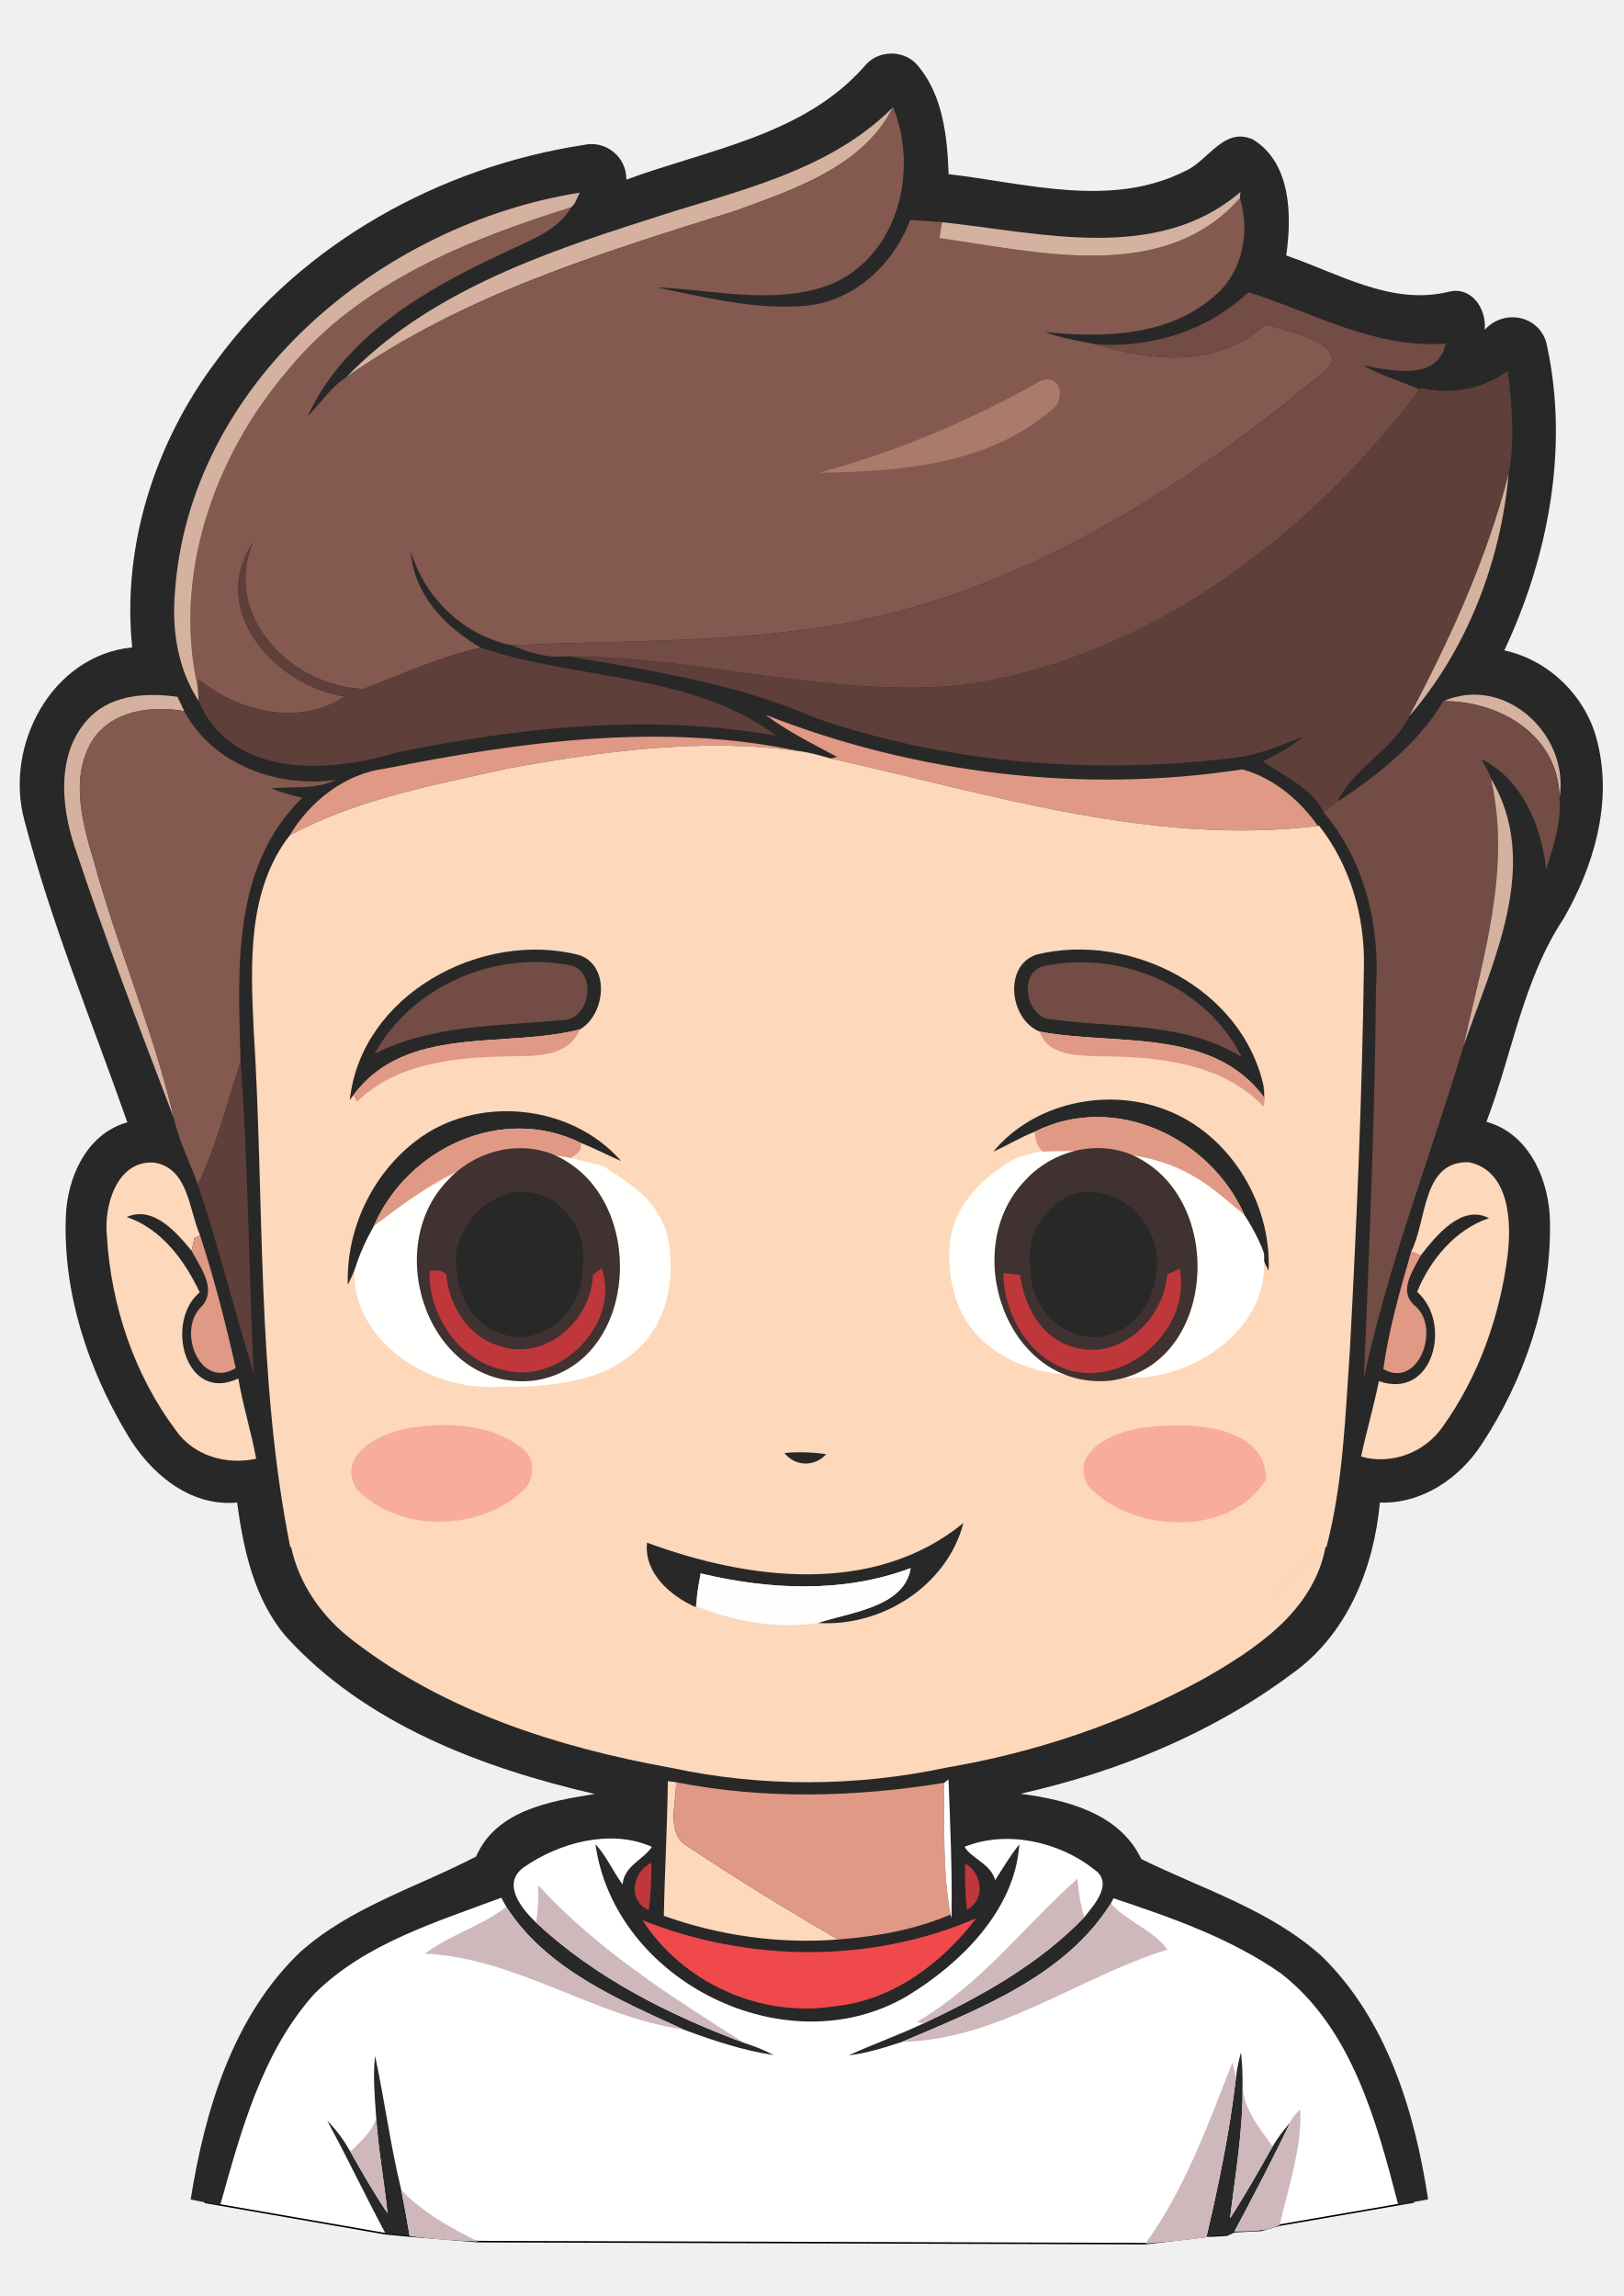
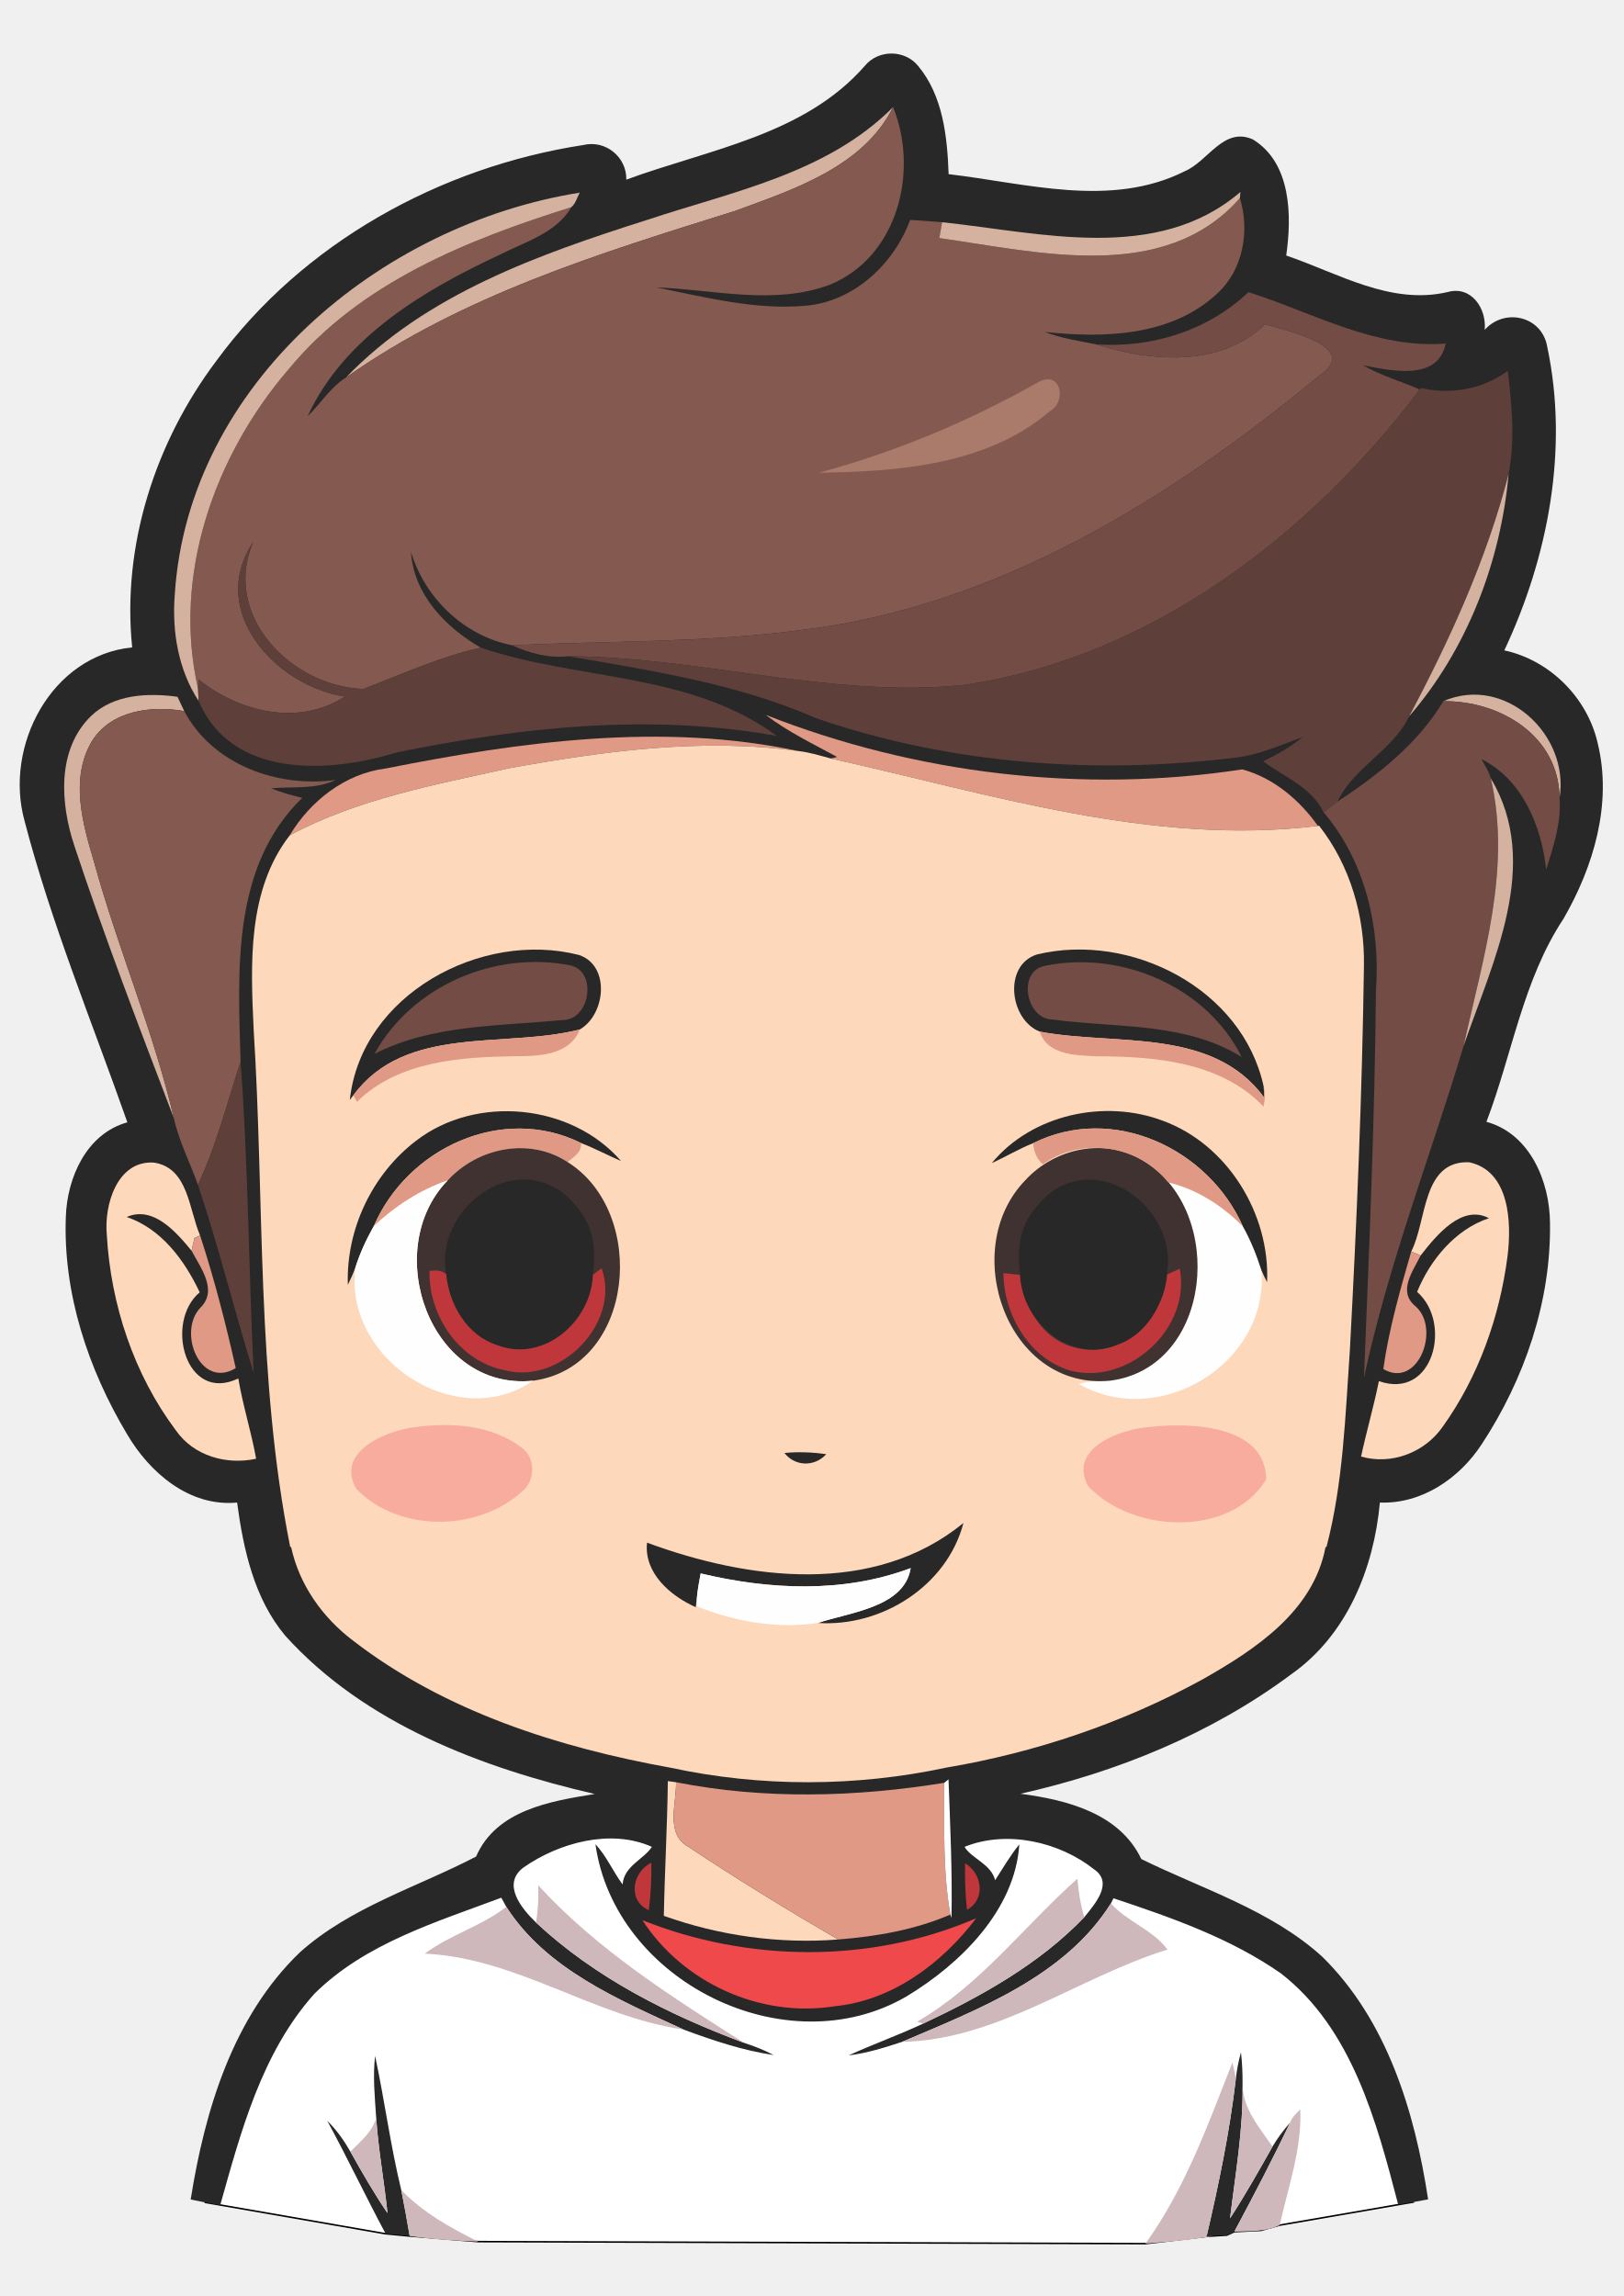
<svg xmlns="http://www.w3.org/2000/svg" xml:space="preserve" width="210mm" height="297mm" version="1.1" style="shape-rendering:geometricPrecision; text-rendering:geometricPrecision; image-rendering:optimizeQuality; fill-rule:evenodd; clip-rule:evenodd" viewBox="0 0 21000 29700">
  <defs>
    <style type="text/css">
   
    .str0 {stroke:black;stroke-width:20;stroke-miterlimit:22.926}
    .fil1 {fill:#282828}
    .fil10 {fill:#403231}
    .fil5 {fill:#5F3F3A}
    .fil4 {fill:#724C45}
    .fil3 {fill:#84594F}
    .fil6 {fill:#AA7A6B}
    .fil11 {fill:#BF373A}
-     .fil14 {fill:#CEB8BC}
+     .fil13 {fill:#CEB8BC}
    .fil2 {fill:#D4B29F}
    .fil7 {fill:#DF9984}
-     .fil15 {fill:#EF494C}
+     .fil14 {fill:#EF494C}
    .fil12 {fill:#F8AC9E}
    .fil8 {fill:#FDD8BB}
-     .fil13 {fill:#FEFEFE}
-     .fil9 {fill:#FFFFFE}
+     .fil9 {fill:#FEFEFE}
    .fil0 {fill:white}
   
  </style>
  </defs>
  <g id="Camada_x0020_1">
    <polygon class="fil0 str0" points="2656.83,28489.7 4987.66,28894.87 5298.55,28924.58 6185.93,28996.42 14814.08,29022.59 15605.35,28928.83 15866.59,28912.72 15964.23,28867.83 16311.79,28850.74 16550.64,28783.32 18083.65,28518.65 18277.25,28485.72 17467.04,26096.28 16096.5,24895.08 14514.29,24223.03 13805.21,23566.87 12461.12,23672.7 7561.04,23487.49 6396.86,24207.16 4047.36,25413.66 2957.27,27159.91 " />
    <path class="fil1" d="M11183.99 853.17c174.02,-214.28 518.5,-214.64 691.62,1.16 320.99,385.88 376.09,915.24 393.29,1398.49 1003.21,116.85 2097.07,442.96 3053.39,-37.54 302.31,-126.69 503.21,-582.17 883.12,-410.89 495.43,304.94 503.66,986.75 429.73,1500.89 673.26,229.49 1348.87,644.29 2087.38,472.66 306.87,-87.17 506.3,214.23 479.7,488.69 260.72,-290.47 743.21,-175.92 808.91,220.12 279.82,1317.92 12.93,2718.36 -555.25,3926.4 591.25,126.67 1077.86,616.95 1208.96,1205.72 188.41,777.7 -53.65,1589.69 -443.4,2265.6 -524.68,791.71 -662.68,1751.99 -996.88,2626.89 561.72,152.83 818.6,770.25 822.13,1306.53 15.58,1015.4 -329.65,2022.86 -884.3,2865.86 -288.2,440.17 -773.34,772.9 -1315.65,752.47 -78.61,852.41 -425.03,1714.08 -1145.17,2220.38 -1032.44,770.11 -2251.83,1265.83 -3503.4,1546.54 596.26,79.06 1280.38,250.73 1562.7,844.47 787.46,387.55 1670.28,657.24 2336.49,1259.66 840.8,823.01 1200.57,2008.01 1372.96,3142.59 -128.59,24.99 -257.63,47.76 -386.67,68.78 -280.7,-1076.97 -597.72,-2278.13 -1518.17,-2992.69 -654.3,-455.89 -1413.97,-720.58 -2164.24,-970.86 -8.67,16.45 -25.42,49.67 -33.65,66.43 -593.15,945 -1715.99,1370.76 -2700.37,1791.09 -225.88,73.92 -455.01,146.52 -691.93,175.03 317.01,-145.35 646.66,-261.89 962.49,-410.48 753.8,-354.49 1505.24,-771.28 2086.49,-1378.4 134.18,-165.78 380.06,-441.49 129.04,-615.5 -452.36,-360.37 -1132.53,-513.65 -1678.36,-293.49 88.34,150.93 340.96,219.27 395.63,431.2 101.28,-156.38 195.17,-318.33 312.75,-462.94 -55.84,850.34 -761.58,1546.68 -1459.38,1967 -1561.52,909.28 -3775.59,-199.87 -4022.94,-1969.36 144.18,154.01 225.89,352.28 351.4,520.41 17.21,-239.27 275.27,-324.5 378.44,-486.02 -530.84,-238.38 -1202.19,-53.94 -1661.17,267.48 -285.4,215.01 -22.63,532.46 162.25,710.74 762.33,713.08 1719.81,1195.57 2691.42,1556.82 130.95,43.35 260.71,92.29 382.25,158.28 -399.88,-59.82 -786.56,-189.59 -1164.27,-329.94 -838.87,-385.94 -1776.83,-781.13 -2293.27,-1587.69 -21.9,-39.54 -43.06,-78.92 -64.23,-118.01 -846.38,317.74 -1759.68,589.93 -2418.43,1243.64 -679.47,759.67 -948.45,1776.09 -1217.43,2734.32 -127.47,-24.99 -255.31,-46.59 -381.98,-73.48 183.37,-1154.88 546.57,-2366.47 1413.32,-3198.45 654.45,-585.67 1516.97,-841.68 2278.11,-1238.2 261.6,-601.98 959.4,-716.61 1534.48,-809.2 -1462.46,-337.88 -2973.97,-908.26 -4002.22,-2047.1 -403.46,-481.33 -541.47,-1116.22 -623.17,-1723.05 -614.2,59.09 -1130.65,-384.61 -1423.11,-884.3 -503.17,-840.95 -828.43,-1820.33 -792.07,-2807.8 15.23,-508.66 267.03,-1079.92 796.01,-1226.15 -456.25,-1296.41 -984.05,-2572.81 -1331.22,-3904.03 -263.52,-964.54 346.36,-2133.51 1393.37,-2239.89 -134.89,-1317.13 298.68,-2657.33 1090,-3707.86 1116.19,-1524.74 2891.16,-2505.66 4744.71,-2790.24 286.88,-68.84 561.71,153.64 556.27,447.6 1062.72,-390.95 2299.74,-574.29 3083.52,-1470.38z" />
    <path class="fil2" d="M8367.95 2845.09c1104.46,-367.49 2331.63,-602.05 3182.72,-1459.82 -381.96,771.74 -1290.52,1066.92 -2047.84,1344.53 -1739.64,544.97 -3521.77,1089.18 -5026.91,2152.6 1035.73,-1079.07 2498.19,-1593.97 3892.03,-2037.31z" />
    <path class="fil3" d="M11550.68 1385.27c336.71,831.15 60.25,1939.55 -819.06,2298.06 -718.52,268.97 -1498.47,62.96 -2239.78,34.41 631.08,127.04 1271.42,293.6 1919.98,237.7 627.56,-50.06 1147.08,-536.01 1359.45,-1110.73 137.56,8.21 275.12,18.4 412.83,29.7 -12.2,68.42 -24.25,136.84 -35.57,205.26 1278.48,179.85 2906.72,595.83 3887.72,-516.83 130.51,424.96 41.45,935.17 -299.52,1239.73 -595.06,550.48 -1462.17,572.39 -2223.02,491.44 213.11,83.64 440.31,114.17 663.12,160.67 711.18,224.02 1605.61,302.22 2182.75,-260.38 299.08,87.19 1248.63,294.43 705.29,663.48 -1927.89,1598.24 -4177.82,2993.58 -6712.42,3293.46 -1237.02,164.17 -2487.28,137.22 -3729.44,195.48 -614.17,-117.68 -1129.88,-609.5 -1307.71,-1208.47 34.83,551.24 447.66,978.17 903.55,1239.73 -528.2,116.87 -1018.48,343.67 -1519.32,533.65 -919.51,-27.36 -1832.82,-940.22 -1426.62,-1897.32 -592.28,891.79 292.83,1858.21 1187.35,1995.86 -596.6,390.15 -1369.12,200.17 -1893.41,-222.48 -1.17,30.92 -3.51,93.08 -4.69,123.94 -337.02,-1465.7 209.56,-3017.42 1170.55,-4134.79 922.65,-1120.89 2310.22,-1674.1 3657.03,-2097.1 -195.91,335.44 -594.63,446.47 -920.31,612.63 -983.35,458.19 -2019.33,1067.31 -2490.42,2091.64 168.49,-163.83 294.39,-374.93 496.91,-501.61 1505.14,-1063.43 3287.26,-1607.63 5026.91,-2152.6 757.33,-277.61 1665.87,-572.78 2047.85,-1344.53z" />
    <path class="fil2" d="M2260.35 7690.25c174.75,-2725.33 2657.34,-4788.46 5237.7,-5198.16 -34.09,62.89 -52.46,139.58 -108.31,187.65 -1346.8,422.99 -2734.38,976.21 -3657.03,2097.1 -960.98,1117.36 -1507.57,2669.1 -1170.55,4134.79 1.94,52.36 3.93,104.8 7.82,157.57 -265.45,-406.6 -346.78,-901.17 -309.63,-1378.95z" />
    <path class="fil2" d="M12184.1 2874.4c1273.32,134.52 2780.03,534.46 3858.77,-391.31 -1.62,19.89 -5.15,59.81 -6.62,79.75 -981,1112.65 -2609.25,696.69 -3887.72,516.83 11.32,-68.42 23.37,-136.83 35.57,-205.27z" />
    <path class="fil4" d="M14176.84 4454.66c716.61,48.88 1444.97,-176.3 1969.2,-675.55 837.13,264.67 1643.97,737.34 2551.49,664.65 -96.99,493.78 -712.05,349.87 -1066.98,281.88 230.75,134.88 489.85,204.83 732.64,313.14 -1432.05,1897.73 -3495.62,3470.97 -5896.03,3821.26 -1714.8,175.51 -3418.16,-365.56 -5118.13,-371.03 -247.05,28.14 -502.33,-38.68 -726.02,-142.29 1242.17,-58.26 2492.42,-31.31 3729.44,-195.48 2534.6,-299.89 4784.51,-1695.22 6712.42,-3293.46 543.34,-369.05 -406.21,-576.29 -705.29,-663.48 -577.13,562.59 -1471.58,484.41 -2182.74,260.36z" />
    <path class="fil5" d="M18377.3 5019.23c389.45,90.72 799.93,14.48 1123.56,-221.66 52.47,439.44 95.38,899.2 10.58,1334.34 -282.61,1098.19 -755.71,2135.81 -1286.26,3134.32 -211.03,441.39 -726.75,667.39 -925.45,1102.57 -61.28,45.26 -121.54,92.29 -181.65,138.29 -154.45,-325.23 -509.1,-455.04 -780.84,-659.49 179.89,-87.98 356.54,-184.53 510.27,-313.94 -281.14,103.59 -559.06,229.91 -859.76,265.49 -1816.07,224.38 -3694.6,88.72 -5431.17,-507.86 -1019.36,-448.47 -2126.9,-615.01 -3207.55,-802.28 1699.97,5.46 3403.32,546.54 5118.13,371.03 2400.41,-350.3 4463.97,-1923.53 5896.03,-3821.26l14.11 -19.55z" />
    <path class="fil6" d="M13433.61 4940.23c288.95,-151.25 368.3,251 145.35,379.29 -812.42,694.71 -1962.6,782.31 -2987.25,795.21 994.23,-267.84 1947.02,-668.14 2841.9,-1174.5z" />
    <path class="fil2" d="M18225.19 9266.23c530.55,-998.51 1003.63,-2036.12 1286.25,-3134.32 -102.43,1136.15 -536.73,2267.57 -1286.25,3134.32z" />
    <path class="fil5" d="M4460.26 9010.17c-894.51,-137.66 -1779.63,-1104.07 -1187.35,-1995.86 -406.2,957.1 507.11,1869.97 1426.62,1897.32 500.84,-189.99 991.12,-416.77 1519.32,-533.65 1262.74,429.26 2703.46,312.77 3828.64,1142.01 -1630.75,-295.22 -3308.67,-115.73 -4919.87,213.45 -875.32,272.1 -2133.04,336.63 -2557.64,-664.24 -3.89,-52.78 -5.88,-105.19 -7.82,-157.57 1.18,-30.87 3.51,-93.01 4.69,-123.94 524.29,422.64 1296.81,612.64 1893.41,222.48z" />
    <path class="fil2" d="M1178.94 9260.76c295.59,-281.87 734.25,-299.47 1116.61,-247.47 28.89,61.35 58.23,123.14 87.16,184.91 -423.41,-75.07 -943.76,-8.59 -1192.05,385.92 -290.47,487.09 -121.18,1072.43 28.56,1575.94 305.76,1112.68 767.83,2181.88 1029.78,3304.71 -445.27,-1167.66 -894.13,-2335.46 -1286.65,-3522.07 -182.57,-547.31 -231.44,-1246.79 216.59,-1681.94z" />
    <path class="fil2" d="M18667.42 9069.98c795.23,-345.21 1636.17,429.27 1502.87,1254.61 -7.49,-807.36 -766.73,-1260.48 -1502.87,-1254.61z" />
    <path class="fil4" d="M17299.74 10368.79c525.54,-346.07 1041.99,-752.26 1367.66,-1298.8 736.17,-5.88 1495.4,447.25 1502.89,1254.6 24.11,316.23 -79.36,625.17 -172.83,923.51 -60.69,-560.39 -306.87,-1163.2 -836.69,-1428.26 41.9,80.93 95.83,158.33 120.08,247.48 271.59,1171.66 -103.62,2327.71 -350.81,3461.12 -429.28,1428.66 -975.43,2828.97 -1289.35,4293.5 66.88,-1669.27 139.91,-3340.27 154.91,-5012.02 59.81,-814.8 -139.62,-1671.75 -677.52,-2302.83 60.12,-46.01 120.37,-93.03 181.66,-138.3z" />
    <path class="fil3" d="M1190.67 9584.11c248.28,-394.51 768.63,-460.96 1192.04,-385.91 369.08,695.13 1207.28,994.19 1959.5,890.62 -262.33,127.86 -557.12,81.32 -837.05,109.08 131.38,51.61 266.64,91.09 404.25,122.37 -921.1,893.73 -830,2244.07 -797.96,3414.22 -174.37,533.78 -311.22,1082.26 -551.24,1591.65 -102.06,-287.33 -246.29,-562.59 -311.21,-861.37 -261.94,-1122.84 -724.03,-2192.02 -1029.78,-3304.71 -149.74,-503.52 -319.03,-1088.85 -28.55,-1575.95z" />
    <path class="fil7" d="M9903.18 9247.45c1944.23,764.36 4097.29,1020.86 6163.2,704.94 398.74,105.91 743.21,396.42 978.5,731.06 -2138.95,262.77 -4235.58,-412.07 -6300.32,-871.82 20.43,-5.07 60.99,-14.85 81.71,-19.96 -313.47,-170.82 -637.99,-326.82 -923.09,-544.22z" />
    <path class="fil7" d="M4986.1 9941.39c1748.75,-347.51 3578.49,-601.62 5342.83,-225.56 -1253.76,-173.95 -2512.69,-0.37 -3747.66,222.07 -962.92,215.01 -1956,396.46 -2834.1,867.98 262.34,-442.53 718.58,-800.33 1238.93,-864.49z" />
    <path class="fil8" d="M6581.28 9937.9c1234.96,-222.46 2493.87,-396.02 3747.65,-222.07 141.55,15.29 278.36,58.64 415.63,95.8 2064.74,459.74 4161.37,1134.6 6300.32,871.82l14.86 -3.1c401.95,512.48 592.71,1169.73 580.51,1817.12 -22.63,1656.15 -93.03,3311.17 -181.65,4964.84 -59.52,852.26 -85.24,1714.37 -301.87,2545.61l-13.66 6.91c-374.62,155.34 -561.13,542.31 -854.33,799.65 -1141.48,1076.97 -2651.87,1642.36 -4142.12,2043.58 23.08,1.91 69.52,5.43 92.59,6.9 -1169.7,250.29 -2398.21,253.82 -3568.36,1.18 23.96,-3.09 71.28,-9.4 95.09,-12.05 -1444.54,-396.08 -2916.27,-921.48 -4044.49,-1943.93 -336.25,-280.27 -555.17,-697.07 -955.52,-895.62l-13.29 -7.06c-438.27,-2198.33 -330.75,-4460 -471.91,-6688.62 -39.48,-850.21 -84.02,-1801.81 466.44,-2512.98 878.1,-471.53 1871.17,-652.97 2834.11,-867.98zm-2815.35 10076.63c400.36,198.56 619.27,615.36 955.52,895.63 1128.22,1022.44 2599.95,1547.85 4044.49,1943.93 -23.81,2.64 -71.13,8.97 -95.09,12.05 -1452.33,-261.9 -2921.12,-730.28 -4103.45,-1642.79 -394.09,-297.18 -697.1,-722.79 -801.47,-1208.82zm12522.82 799.95c293.19,-257.34 479.69,-644.3 854.31,-799.64 -157.24,828.15 -906.35,1321.52 -1587.39,1707.45 -1029.36,565.24 -2160.41,947.21 -3316.46,1142.67 -23.07,-1.47 -69.52,-4.99 -92.59,-6.9 1490.26,-401.22 3000.63,-966.61 4142.13,-2043.58z" />
-     <path class="fil9" d="M4585.3 16491.23c-1.62,816.03 894.13,1468.62 1778.27,1448.84 195.64,-4.37 397.25,4.39 583.18,-13.45 502.45,-48.21 895.82,-123.08 1271.74,-447.61 375.91,-324.54 488.42,-821.05 448.81,-1284.51 -39.6,-463.46 -300.95,-736.48 -624.24,-949.68 -323.29,-213.19 -170.32,-139.73 -457.05,-214.23 -875.27,-227.42 -1488.98,-100.77 -2728.97,788.77 -80.92,58.05 -271.51,537.89 -271.74,671.87z" />
+     <path class="fil9" d="M15107.28 15293.22c371.38,88.76 698.97,300.69 966.45,568.91 101.99,181.06 178.71,374.91 242.06,572.73 90.68,1208.95 -1330.94,2063.86 -2365.29,1465.7 68.34,-14.4 136.82,-29.24 206.78,-37.47 1710.56,-40.86 981.21,-2527.81 950,-2569.87z" />
    <path class="fil2" d="M18930.04 13528.43c247.2,-1133.41 622.4,-2289.44 350.81,-3461.11 662.68,1107.15 22.92,2373.12 -350.81,3461.11z" />
+     <path class="fil10" d="M13259.63 15268.22c388.13,-425.32 1057.56,-562.59 1551.37,-237.64 1041.86,652.82 873.72,2648.64 -445.75,2828.52 -1336.66,137.26 -1974.75,-1694.38 -1105.62,-2590.88z" />
    <path class="fil1" d="M4524.4 14227.56c146.61,-1362.1 1701.8,-2198.77 2964.98,-1873.98 408.14,138 341.7,771.43 10.14,962.64 -965.57,251.02 -2250.65,-70.84 -2928.99,851.53 -11.34,14.84 -34.79,44.97 -46.13,59.81z" />
    <path class="fil1" d="M13412.17 12346.23c1212.62,-291.59 2659.2,442.97 2931.69,1710.12 2.07,35.85 6.32,107.87 8.67,143.88 -672.08,-919.57 -1928.65,-669.44 -2904.07,-855.5 -391.82,-153.29 -477.35,-859.32 -36.29,-998.5z" />
    <path class="fil4" d="M4843.44 13632.05c488.32,-885.92 1568.97,-1342.54 2549.09,-1141.2 338.91,96.99 231.32,715.44 -124.78,704.12 -815.96,80.52 -1673.21,54.82 -2424.31,437.08z" />
    <path class="fil4" d="M13518.86 12492.45c980.42,-200.15 2086.93,268.24 2540.47,1181.05 -733.06,-456.63 -1625.6,-372.86 -2445.53,-485.58 -349.49,-2.37 -461.33,-631.67 -94.94,-695.47z" />
    <path class="fil7" d="M4570.53 14167.74c678.34,-922.37 1963.42,-600.5 2928.99,-851.52 -127.41,327.14 -516,346.7 -815.81,345.96 -716.31,9.85 -1524.79,59.08 -2067.07,589.93 -11.32,-21.03 -34.4,-63.35 -46.11,-84.37z" />
    <path class="fil7" d="M13448.46 13344.73c975.43,186.05 2231.99,-64.07 2904.07,855.5 -2.35,-36.01 -6.62,-108.02 -8.67,-143.88 25.13,84.79 17.19,173.12 -2.36,258.37 -548.91,-578.62 -1402.65,-649.75 -2154.09,-650.92 -263.51,-12.51 -644.31,-12.94 -738.95,-319.07z" />
    <path class="fil5" d="M2560.21 15326.14c240.03,-509.4 376.87,-1057.87 551.24,-1591.65 100.11,1337.11 104,2685.97 169.28,4025.72 -250.18,-806.56 -452.73,-1634.12 -720.52,-2434.07z" />
    <path class="fil1" d="M5381.73 14756.05c776.42,-598.89 2007.57,-479.99 2650.4,262.34 -173.71,-74.96 -340.96,-164.6 -517.62,-232.65 -1019.21,-505.42 -2245.36,66.14 -2679.71,1074.04 -96.17,170.03 -178.64,348.31 -238.08,534.81 -27.38,77.01 -61.77,151.38 -97.75,225.16 -25,-715 313.95,-1430.43 882.76,-1863.7z" />
-     <path class="fil1" d="M12847.47 14896.62c519.97,-630.21 1462.16,-831.54 2215.51,-545.69 835.82,307.6 1384.44,1207.63 1344.17,2085.76 -25.42,-49.68 -50.85,-98.47 -71.57,-149.76 -63.35,-197.83 -140.07,-391.66 -242.06,-572.73 -447.21,-1008.35 -1685.42,-1588.13 -2711.69,-1074.33 -184.44,71.86 -353.75,176.36 -534.36,256.75z" />
-     <path class="fil7" d="M4834.8 15859.78c434.35,-1007.9 1660.49,-1579.46 2679.71,-1074.04 12.5,118.16 -48.4,127.32 -127.33,192.72 -1123.22,-224.16 -1802.65,318.26 -2552.38,881.32z" />
-     <path class="fil9" d="M16350.14 16236.09c-0.08,49.98 -0.71,96.29 -0.62,140.04 1.63,816.04 -890.1,1468.62 -1770.25,1448.84 -194.76,-4.37 -395.46,4.39 -580.55,-13.45 -500.19,-48.21 -891.78,-123.08 -1266,-447.61 -374.22,-324.54 -486.22,-821.05 -446.8,-1284.51 39.43,-463.46 402.79,-797.34 621.43,-949.68 218.64,-152.34 169.99,-137.47 454.99,-214.23 323.96,-87.26 1320.56,19.31 1495.06,62.93 174.91,43.73 248.59,58.98 412.57,148.45 375.36,204.79 281.02,134.39 578.75,381.9 73.26,60.91 163.88,128.62 230.29,195.49 71.8,72.31 271.25,455.72 271.13,531.83z" />
-     <path class="fil7" d="M13381.84 14639.86c1026.27,-513.8 2264.46,66 2711.68,1074.34 -636.76,-529.8 -956.65,-877.96 -2604.19,-818.26 -82.15,-69.24 -98.53,-152.9 -107.49,-256.08z" />
+     <path class="fil1" d="M12827.68 15044.55c519.97,-630.21 1462.16,-831.54 2215.51,-545.69 835.82,307.6 1384.44,1207.63 1344.17,2085.76 -25.42,-49.68 -50.85,-98.47 -71.57,-149.76 -63.35,-197.83 -140.07,-391.66 -242.06,-572.73 -447.21,-1008.35 -1685.42,-1588.13 -2711.69,-1074.33 -184.44,71.86 -353.75,176.36 -534.36,256.75z" />
+     <path class="fil7" d="M4834.8 15859.78c434.35,-1007.9 1660.49,-1579.46 2679.71,-1074.04 12.5,118.16 -94.64,180.63 -173.57,246.03 -493.8,-324.96 -1163.24,-187.68 -1551.38,237.64 -358.16,123.16 -678.72,332.74 -954.76,590.37z" />
+     <path class="fil7" d="M13362.05 14787.79c1026.27,-513.8 2264.46,66 2711.68,1074.34 -267.47,-268.22 -595.07,-480.14 -966.45,-568.91 -381.24,-482.06 -1118.87,-593.89 -1619.73,-232.94 -82.15,-69.24 -116.54,-169.31 -125.5,-272.49z" />
+     <path class="fil10" d="M5789.57 15269.41c388.13,-425.32 1057.56,-562.59 1551.37,-237.64 1041.86,652.82 873.72,2648.64 -445.75,2828.52 -1336.66,137.26 -1974.75,-1694.38 -1105.62,-2590.88z" />
    <path class="fil8" d="M1381.49 15975.14c-37.52,-385.06 132.52,-967.62 609.5,-936.32 447.62,68.34 450.75,608.59 596.6,941.32 -18.41,8.67 -54.75,26.61 -73.12,35.28 -12.14,54.37 -24.63,108.61 -36.77,163.72 -198.56,-240.44 -492.21,-585.96 -839.37,-437.08 451.16,153.71 748.31,560.24 944.56,974.69 -459.76,385.48 -182.57,1441.89 499.24,1114.3 58.65,350.21 167.72,689.28 230.68,1038.32 -382.38,84.07 -805.79,-35.12 -1036.42,-364.33 -544.22,-725.29 -843.32,-1627.95 -894.9,-2529.9z" />
    <path class="fil8" d="M18252.22 16188.24c204.44,-396.07 137.12,-1174.85 746.74,-1154.12 529.39,111.4 552.75,784.95 498.37,1217.33 -101.99,784.79 -376.09,1558.44 -838.16,2203.92 -231.03,333.46 -662.67,499.24 -1055.95,385.93 70.4,-327.3 164.16,-648.27 230.59,-975.86 705.01,248.96 952.49,-755.71 494.25,-1154.13 167.26,-412.11 494.1,-809.35 929.27,-953.23 -351.1,-186.8 -685.01,227.21 -884,482.93 -40.56,-18.08 -80.84,-35.56 -121.11,-52.77z" />
-     <path class="fil10" d="M5789.57 15269.41c388.13,-425.32 1057.56,-562.59 1551.37,-237.64 1041.86,652.82 873.72,2648.64 -445.75,2828.52 -1336.66,137.26 -1974.75,-1694.38 -1105.62,-2590.88z" />
-     <path class="fil11" d="M5555 16440c75.4,-10.58 153.14,-11.31 215.45,40.27 35.86,393.28 268.96,796.71 661.5,920.75 600.07,230.59 1215.86,-308.92 1236.59,-911.05 37.18,-28.51 74.65,-56.58 112.13,-84.35 252.94,700.88 -528.2,1508.61 -1249.07,1319.76 -586.84,-110.97 -990.71,-704.12 -976.6,-1285.38z" />
-     <path class="fil1" d="M5908.74 16462.17c-130.71,-689.1 707.69,-1370.92 1317.32,-876.57 236.57,227.43 314.08,394.71 319.07,705.57 -4.02,59.38 -7.41,119.54 -14.69,179.3 -17.7,514.44 -543.84,975.4 -1056.53,778.39 -335.38,-105.99 -534.54,-450.66 -565.17,-786.69z" />
+     <path class="fil9" d="M4834.8 15859.78c276.04,-257.65 596.6,-467.21 954.76,-590.37 -869.12,896.49 -231.03,2728.15 1105.63,2590.88 -993.49,683.11 -2454.86,-281.88 -2298.47,-1465.7 59.45,-186.51 141.91,-364.77 238.08,-534.81z" />
+     <path class="fil1" d="M5770.46 16480.26c-152.99,-806.55 828.3,-1604.57 1541.82,-1025.97 276.89,266.19 367.61,461.98 373.45,825.82 -4.7,69.5 -8.67,139.91 -17.19,209.86 -20.72,602.12 -636.52,1141.64 -1236.59,911.05 -392.54,-124.05 -625.64,-527.46 -661.49,-920.76z" />
    <path class="fil7" d="M2514.48 16015.41c18.36,-8.66 54.69,-26.59 73.11,-35.27 183.75,563.76 332.32,1138.56 461.31,1717.17 -457.8,278.35 -753.35,-461.77 -462.12,-776.14 236.96,-227.51 9.79,-516.44 -109.08,-742.03 12.14,-55.12 24.63,-109.34 36.78,-163.73z" />
    <path class="fil7" d="M18252.22 16188.24c40.28,17.2 80.54,34.7 121.11,52.77 -102,208.69 -302.61,466.77 -62.17,659.59 324.21,292.02 25.42,1071.53 -420.18,808.46 69.22,-503.96 217.36,-1023.18 361.24,-1520.82z" />
-     <g id="_1635811835776">
-       <path class="fil10" d="M13259.63 15268.22c388.13,-425.32 1057.56,-562.59 1551.37,-237.64 1041.86,652.82 873.72,2648.64 -445.75,2828.52 -1336.66,137.26 -1974.75,-1694.38 -1105.62,-2590.88z" />
-       <path class="fil11" d="M15095.52 16486.14c53.94,-25.12 107.87,-50.1 162.69,-75.09 146.98,769.37 -658.71,1513.03 -1413.68,1319.03 -533.78,-156.67 -862.84,-724.84 -867.25,-1262.3 60.27,6.61 155.36,16.64 215.91,23.69 57.47,418.71 282.31,837.1 715.42,940.42 589.93,162.23 1145.46,-376.09 1186.91,-945.75z" />
-     </g>
+     <path class="fil11" d="M5555 16440c75.4,-10.58 153.14,-11.31 215.45,40.27 35.86,393.28 268.96,796.71 661.5,920.75 600.07,230.59 1215.86,-308.92 1236.59,-911.05 37.18,-28.51 74.65,-56.58 112.13,-84.35 252.94,700.88 -528.2,1508.61 -1249.07,1319.76 -586.84,-110.97 -990.71,-704.12 -976.6,-1285.38z" />
+     <path class="fil11" d="M15095.52 16486.14c53.94,-25.12 107.87,-50.1 162.69,-75.09 146.98,769.37 -658.71,1513.03 -1413.68,1319.03 -533.78,-156.67 -862.84,-724.84 -867.25,-1262.3 60.27,6.61 155.36,16.64 215.91,23.69 57.47,418.71 282.31,837.1 715.42,940.42 589.93,162.23 1145.46,-376.09 1186.91,-945.75z" />
    <path class="fil12" d="M5368.06 18460.5c469.27,-62.6 990.7,-31 1380.16,266.61 183.28,133.29 176.66,425.32 4.71,565.67 -576.7,523.94 -1595.18,532.17 -2143.31,-32.04 -280.69,-477.79 381.98,-756.44 758.44,-800.24z" />
    <path class="fil12" d="M14868.46 18458.89c523.79,-61.73 1507.43,-27.33 1505.97,679.87 -462.2,755.7 -1735.1,693.98 -2301.95,83.33 -265.87,-484.84 420.18,-738.95 795.98,-763.2z" />
    <path class="fil1" d="M10145.24 18795.15c180.17,-17.2 361.96,-10.58 541.12,15.58 -150.2,165.04 -401.96,161.52 -541.12,-15.58z" />
    <path class="fil1" d="M8368.25 19955.16c1305.06,482.05 2929.93,695.45 4092.29,-254.25 -213.82,816.4 -1058.01,1347.25 -1881.76,1293.02 415.19,-140.07 1118.12,-200.61 1199.54,-709.71 -869.16,326.85 -1826.21,281.59 -2716.39,68.93 -19.25,102.44 -38.36,204.87 -48.5,308.78 -5.14,42.33 -10.14,84.8 -15.28,127.86 -326.85,-146.24 -671.35,-440.61 -629.9,-834.63z" />
-     <path class="fil13" d="M9061.94 20353.15c890.18,212.66 1847.22,257.93 2716.38,-68.93 -81.42,509.09 -784.36,569.65 -1199.54,709.71 -527.02,78.48 -1072.72,-16.02 -1563.88,-214.28 -0.29,-29.4 -1.03,-88.33 -1.47,-117.72 10.15,-103.91 29.25,-206.34 48.51,-308.78z" />
+     <path class="fil9" d="M9061.94 20353.15c890.18,212.66 1847.22,257.93 2716.38,-68.93 -81.42,509.09 -784.36,569.65 -1199.54,709.71 -527.02,78.48 -1072.72,-16.02 -1563.88,-214.28 -0.29,-29.4 -1.03,-88.33 -1.47,-117.72 10.15,-103.91 29.25,-206.34 48.51,-308.78z" />
    <path class="fil8" d="M8637.35 23039.42c26.59,3.82 79.65,11.31 106.25,14.84 6.62,273.94 -141.53,667.38 157.25,833.45 632.11,421.5 1281.56,818.02 1937.91,1200.72 -761.13,59.38 -1534.48,-48.94 -2253.01,-305.84 10.88,-581.25 44.83,-1161.92 51.6,-1743.17z" />
    <path class="fil7" d="M8743.6 23054.25c1144.44,225.16 2321.93,193.12 3468.57,7.36 1.18,566.99 -19.55,1145.17 79.36,1704.23 -456.92,197.52 -959.4,284.23 -1452.77,322.59 -656.34,-382.7 -1305.8,-779.22 -1937.91,-1200.72 -298.78,-166.08 -150.64,-559.5 -157.25,-833.46z" />
-     <path class="fil13" d="M12212.18 23061.6c13.67,-11.32 41.58,-33.5 55.25,-44.96 21.76,597.12 50.41,1196.46 38.65,1793.44l-14.54 -44.25c-98.9,-559.05 -78.19,-1137.22 -79.36,-1704.23z" />
+     <path class="fil9" d="M12212.18 23061.6c13.67,-11.32 41.58,-33.5 55.25,-44.96 21.76,597.12 50.41,1196.46 38.65,1793.44l-14.54 -44.25c-98.9,-559.05 -78.19,-1137.22 -79.36,-1704.23z" />
    <path class="fil11" d="M8391.76 24709.11c-279.96,-119.64 -215.45,-496.45 32.48,-613 3.09,204.87 -7.05,409.74 -32.48,613z" />
    <path class="fil11" d="M12481.56 24103.16c223.69,129.77 269.39,467.65 24.69,601.69 -22.62,-199.73 -28.22,-401.08 -24.69,-601.69z" />
-     <path class="fil14" d="M11861.96 26151c816.26,-471.03 1380.01,-1232.61 2072.81,-1849.58 14.12,168.13 37.92,336.26 89.5,497.34 -581.25,607.11 -1332.69,1023.92 -2086.49,1378.4 -18.8,-6.18 -57.02,-19.54 -75.82,-26.16z" />
-     <path class="fil14" d="M6960.45 24386.67c759.68,830.79 1728.04,1445.71 2662.9,2038.43 -971.59,-361.25 -1929.1,-843.74 -2691.42,-1556.82 28.08,-159.17 35.13,-320.54 28.52,-481.61z" />
-     <path class="fil14" d="M11667.22 26412.6c984.39,-420.32 2107.21,-846.08 2700.37,-1791.08 211.2,240.14 539.96,336.7 731.9,597.12 -1150.3,356.1 -2193.34,1169.72 -3432.27,1193.96z" />
-     <path class="fil14" d="M6548.06 24665.75c516.44,806.56 1454.38,1201.75 2293.27,1587.69 -1156.78,-166.08 -2161.15,-927.65 -3347.76,-982.03 327.3,-243.97 733.07,-355.08 1054.49,-605.66z" />
-     <path class="fil15" d="M8308.88 24839.03c1367.97,546.42 2959.9,562.59 4317,-25.87 -444.87,586.4 -1087.7,1067.71 -1838.71,1139.73 -955.86,150.05 -1953.92,-304.22 -2478.29,-1113.86z" />
+     <path class="fil13" d="M11861.96 26151c816.26,-471.03 1380.01,-1232.61 2072.81,-1849.58 14.12,168.13 37.92,336.26 89.5,497.34 -581.25,607.11 -1332.69,1023.92 -2086.49,1378.4 -18.8,-6.18 -57.02,-19.54 -75.82,-26.16z" />
+     <path class="fil13" d="M6960.45 24386.67c759.68,830.79 1728.04,1445.71 2662.9,2038.43 -971.59,-361.25 -1929.1,-843.74 -2691.42,-1556.82 28.08,-159.17 35.13,-320.54 28.52,-481.61z" />
+     <path class="fil13" d="M11667.22 26412.6c984.39,-420.32 2107.21,-846.08 2700.37,-1791.08 211.2,240.14 539.96,336.7 731.9,597.12 -1150.3,356.1 -2193.34,1169.72 -3432.27,1193.96z" />
+     <path class="fil13" d="M6548.06 24665.75c516.44,806.56 1454.38,1201.75 2293.27,1587.69 -1156.78,-166.08 -2161.15,-927.65 -3347.76,-982.03 327.3,-243.97 733.07,-355.08 1054.49,-605.66z" />
+     <path class="fil14" d="M8308.88 24839.03c1367.97,546.42 2959.9,562.59 4317,-25.87 -444.87,586.4 -1087.7,1067.71 -1838.71,1139.73 -955.86,150.05 -1953.92,-304.22 -2478.29,-1113.86z" />
    <path class="fil1" d="M15983.06 26894.95c12.5,-117.29 35.11,-233.38 66.86,-346.69 15.59,135.64 21.9,272.91 20.28,409.74 11.04,583.31 -92.59,1159.57 -161.07,1736.56 196.36,-300.99 371.82,-615.35 548.92,-927.66 64.97,-110.66 142.26,-213.09 226.77,-309.36 -226.04,476.32 -472.21,944.7 -720.58,1410.3 -72.6,71.13 -193.85,40.56 -286.88,57.02 -18.07,0.88 -53.94,2.79 -72.01,3.97 156.37,-671.64 297.9,-1348.42 377.71,-2033.88z" />
    <path class="fil1" d="M4865.32 27391.55c-17.99,-265.42 -44.57,-532.46 -14.1,-797.88 123.17,576.55 199.04,1163.1 338.57,1736.56 39.97,197.38 75.1,395.64 108.75,594.34 -103.6,-12.2 -207.25,-22.05 -310.88,-29.69 -258.42,-483.67 -493.38,-979.54 -755.33,-1461.15 119.65,116.98 217.39,254.55 300.28,400.05 151.31,269.39 304.56,537.89 478.92,793.62 -42.6,-412.83 -119.22,-821.84 -146.21,-1235.85z" />
-     <path class="fil14" d="M14814.09 29022.59c512.9,-710.29 807.72,-1536.39 1125.16,-2342.95 16.03,70.7 35.57,142.27 43.8,215.31 -79.8,685.45 -221.33,1362.24 -377.7,2033.88 18.08,-1.18 53.93,-3.09 72.01,-3.97 -285.11,53.64 -574.79,73.19 -863.27,97.73z" />
-     <path class="fil14" d="M16070.21 26958c1.17,317.45 217.8,562.15 387.84,808.9 -177.09,312.31 -352.58,626.67 -548.92,927.66 68.49,-576.99 172.09,-1153.25 161.08,-1736.56z" />
-     <path class="fil14" d="M16684.82 27457.54c24.7,-69.96 81.27,-120.37 132.12,-171.22 22.64,508.66 -156.81,1005.26 -266.3,1497.01 -179.43,89.21 -390.93,76.28 -586.4,84.51 248.37,-465.6 494.54,-933.98 720.58,-1410.3z" />
-     <path class="fil14" d="M4865.32 27391.55c27,414.01 103.6,823.02 146.21,1235.85 -174.36,-255.73 -327.62,-524.23 -478.92,-793.62 126.69,-134.19 285.4,-254.26 332.71,-442.23z" />
-     <path class="fil14" d="M5189.79 28330.23c283.5,290.41 634.9,489.11 996.14,666.2 -296.73,-11.75 -593.89,-28.51 -887.39,-71.86 -33.65,-198.71 -68.78,-396.96 -108.75,-594.34z" />
-     <path class="fil1" d="M14952.99 16463.67c130.71,-689.1 -707.69,-1370.92 -1317.32,-876.57 -236.57,227.43 -314.08,394.71 -319.07,705.57 4.02,59.38 7.41,119.54 14.69,179.3 17.7,514.44 543.84,975.4 1056.53,778.39 335.38,-105.99 534.54,-450.66 565.17,-786.69z" />
+     <path class="fil13" d="M14814.09 29022.59c512.9,-710.29 807.72,-1536.39 1125.16,-2342.95 16.03,70.7 35.57,142.27 43.8,215.31 -79.8,685.45 -221.33,1362.24 -377.7,2033.88 18.08,-1.18 53.93,-3.09 72.01,-3.97 -285.11,53.64 -574.79,73.19 -863.27,97.73z" />
+     <path class="fil13" d="M16070.21 26958c1.17,317.45 217.8,562.15 387.84,808.9 -177.09,312.31 -352.58,626.67 -548.92,927.66 68.49,-576.99 172.09,-1153.25 161.08,-1736.56z" />
+     <path class="fil13" d="M16684.82 27457.54c24.7,-69.96 81.27,-120.37 132.12,-171.22 22.64,508.66 -156.81,1005.26 -266.3,1497.01 -179.43,89.21 -390.93,76.28 -586.4,84.51 248.37,-465.6 494.54,-933.98 720.58,-1410.3z" />
+     <path class="fil13" d="M4865.32 27391.55c27,414.01 103.6,823.02 146.21,1235.85 -174.36,-255.73 -327.62,-524.23 -478.92,-793.62 126.69,-134.19 285.4,-254.26 332.71,-442.23z" />
+     <path class="fil13" d="M5189.79 28330.23c283.5,290.41 634.9,489.11 996.14,666.2 -296.73,-11.75 -593.89,-28.51 -887.39,-71.86 -33.65,-198.71 -68.78,-396.96 -108.75,-594.34z" />
+     <path class="fil1" d="M15091.27 16481.76c152.99,-806.55 -828.3,-1604.57 -1541.82,-1025.97 -276.89,266.19 -367.61,461.98 -373.45,825.82 4.7,69.5 8.67,139.91 17.19,209.86 20.72,602.12 636.52,1141.64 1236.59,911.05 392.54,-124.05 625.64,-527.46 661.49,-920.76z" />
  </g>
</svg>
